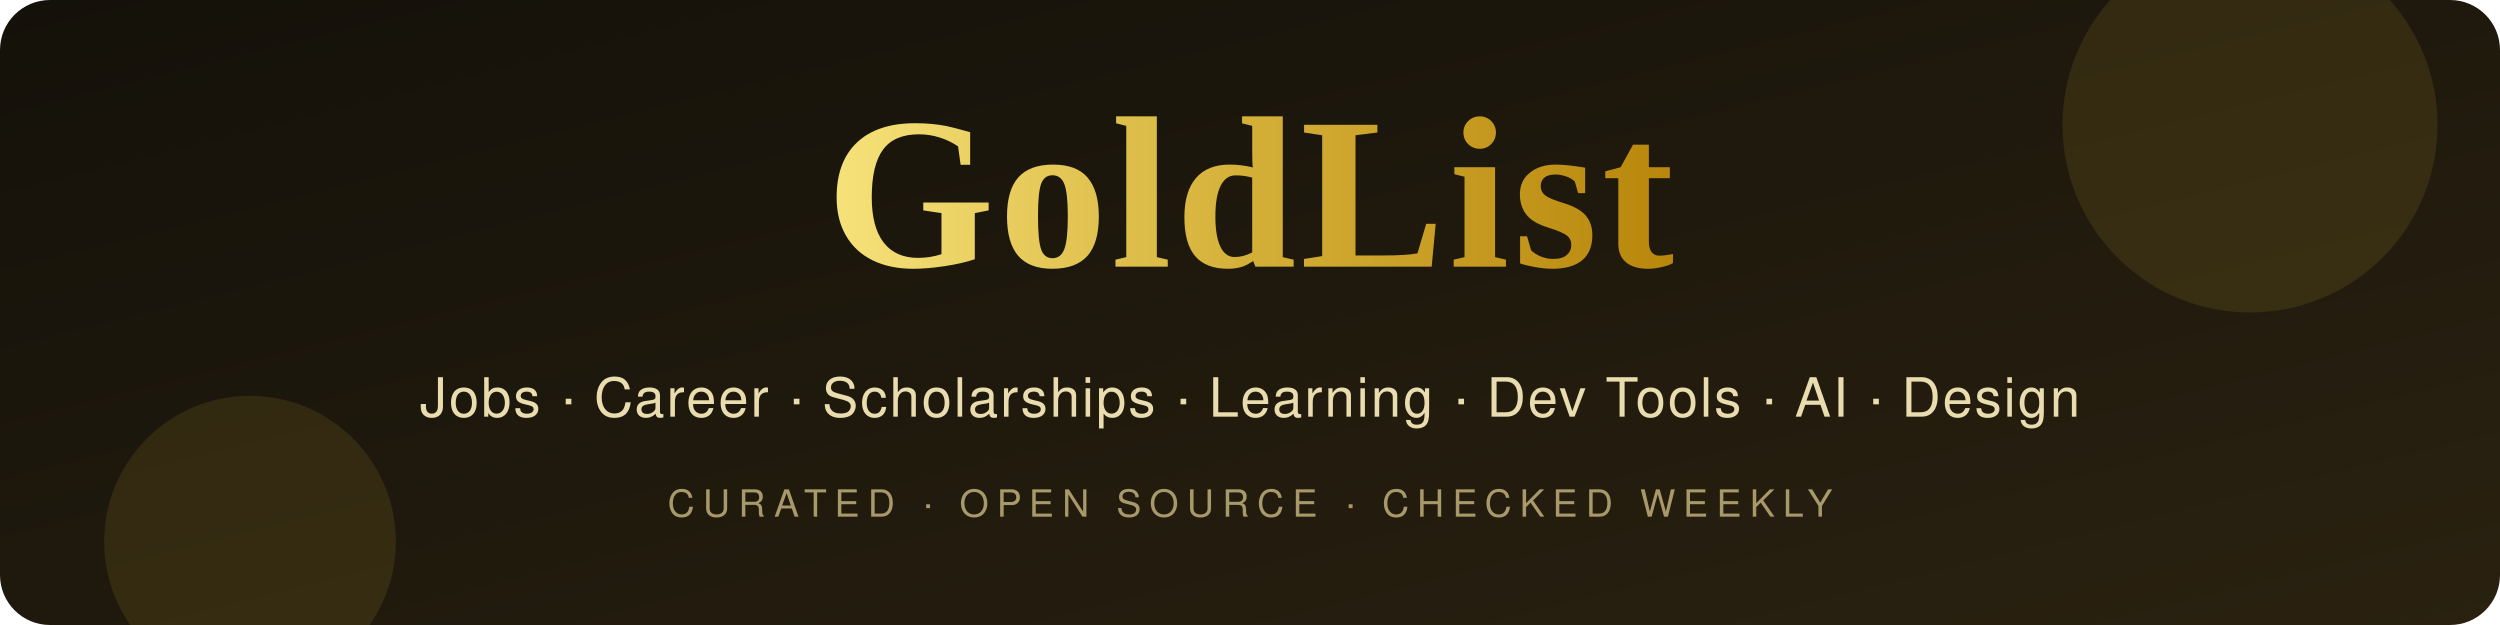
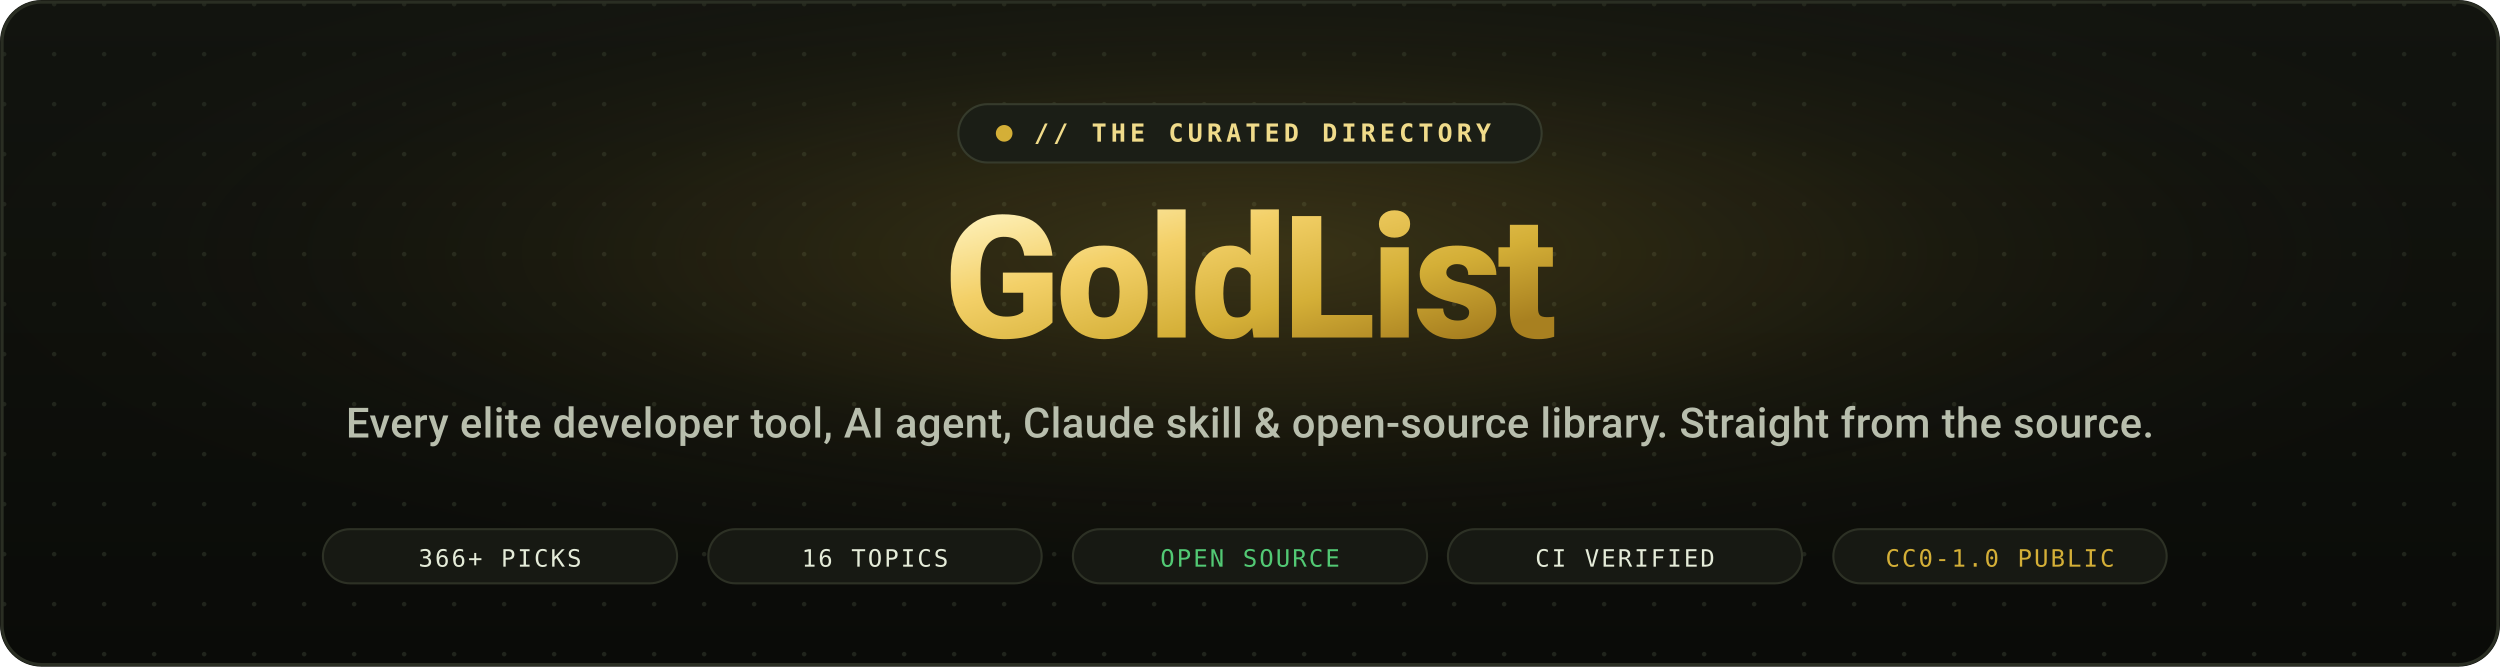
- <svg xmlns="http://www.w3.org/2000/svg" viewBox="0 0 1200 300" role="img" aria-labelledby="title desc">
+ <svg xmlns="http://www.w3.org/2000/svg" viewBox="0 0 1200 320" role="img" aria-labelledby="title desc">
  <defs>
-     <linearGradient id="bg" x1="0" y1="0" x2="1" y2="1">
-       <stop offset="0" stop-color="#14110a" />
-       <stop offset="1" stop-color="#2a2110" />
+     <linearGradient id="bg" x1="0" y1="0" x2="0" y2="1">
+       <stop offset="0%" stop-color="#12140f" />
+       <stop offset="100%" stop-color="#0a0b08" />
    </linearGradient>
-     <linearGradient id="gold" x1="0" y1="0" x2="1" y2="0">
-       <stop offset="0" stop-color="#f6e27a" />
-       <stop offset="0.5" stop-color="#d4af37" />
-       <stop offset="1" stop-color="#b8860b" />
+     <radialGradient id="ambient-glow" cx="50%" cy="38%" r="55%">
+       <stop offset="0%" stop-color="#d4af37" stop-opacity="0.22" />
+       <stop offset="50%" stop-color="#d4af37" stop-opacity="0.06" />
+       <stop offset="100%" stop-color="#0d0e0b" stop-opacity="0" />
+     </radialGradient>
+     <linearGradient id="gold-text" x1="0%" y1="0%" x2="100%" y2="80%">
+       <stop offset="0%" stop-color="#fff4c2" />
+       <stop offset="35%" stop-color="#f3d068" />
+       <stop offset="70%" stop-color="#d4af37" />
+       <stop offset="100%" stop-color="#a88020" />
    </linearGradient>
+     <linearGradient id="pill-border" x1="0%" y1="0%" x2="100%" y2="0%">
+       <stop offset="0%" stop-color="#34382c" />
+       <stop offset="50%" stop-color="#4a4f3d" />
+       <stop offset="100%" stop-color="#34382c" />
+     </linearGradient>
+     <pattern id="dot-grid" width="24" height="24" patternUnits="userSpaceOnUse">
+       <circle cx="2" cy="2" r="1.1" fill="#262a20" opacity="0.8" />
+     </pattern>
  </defs>
-   <rect width="1200" height="300" rx="24" fill="url(#bg)" />
-   <g fill="#d4af37" opacity="0.12">
-     <circle cx="1080" cy="60" r="90" />
-     <circle cx="120" cy="260" r="70" />
+   <rect width="1200" height="320" rx="20" fill="url(#bg)" />
+   <rect width="1200" height="320" rx="20" fill="url(#dot-grid)" />
+   <rect width="1200" height="320" rx="20" fill="url(#ambient-glow)" />
+   <rect width="1198" height="318" x="1" y="1" rx="19" fill="none" stroke="#2a2e23" stroke-width="1.5" />
+   <g transform="translate(600, 68)" text-anchor="middle">
+     <rect x="-140" y="-18" width="280" height="28" rx="14" fill="#1b1e16" stroke="#363b2c" stroke-width="1" />
+     <circle cx="-118" cy="-4" r="4" fill="#d4af37" />
+     <text x="6" y="0" text-anchor="middle" font-family="'JetBrains Mono', 'SF Mono', Consolas, Menlo, monospace" font-size="12" font-weight="600" fill="#f0db8a" letter-spacing="2">// THE CURATED DIRECTORY</text>
  </g>
-   <g transform="translate(600 128)" text-anchor="middle" font-family="Georgia, 'Times New Roman', serif">
-     <text font-size="104" font-weight="700" fill="url(#gold)" letter-spacing="2">GoldList</text>
+   <g transform="translate(600, 162)" text-anchor="middle">
+     <text font-family="'Plus Jakarta Sans', -apple-system, BlinkMacSystemFont, 'Segoe UI', Roboto, sans-serif" font-size="82" font-weight="800" fill="url(#gold-text)" letter-spacing="-2">GoldList</text>
  </g>
-   <text x="600" y="200" text-anchor="middle" font-family="-apple-system, 'Segoe UI', Helvetica, Arial, sans-serif" font-size="26" fill="#e9dcae" letter-spacing="1">
-     Jobs · Career · Scholarships · Learning · Dev Tools · AI · Design
+   <text x="600" y="210" text-anchor="middle" font-family="'Plus Jakarta Sans', -apple-system, BlinkMacSystemFont, 'Segoe UI', Roboto, sans-serif" font-size="20" font-weight="500" fill="#b8bead" letter-spacing="0.2">
+     Every elite developer tool, AI agent, Claude skill &amp; open-source library. Straight from the source.
  </text>
-   <text x="600" y="248" text-anchor="middle" font-family="-apple-system, 'Segoe UI', Helvetica, Arial, sans-serif" font-size="18" fill="#a8996a" letter-spacing="4">
-     CURATED · OPEN SOURCE · CHECKED WEEKLY
-   </text>
+   <g transform="translate(600, 268)" text-anchor="middle" font-family="'JetBrains Mono', 'SF Mono', Consolas, monospace" font-size="11.5" font-weight="500">
+     <g transform="translate(-360, 0)">
+       <rect x="-85" y="-14" width="170" height="26" rx="13" fill="#171913" stroke="#2d3125" stroke-width="1" />
+       <text x="0" y="4" fill="#e5ecd9" letter-spacing="1">366+ PICKS</text>
+     </g>
+     <g transform="translate(-180, 0)">
+       <rect x="-80" y="-14" width="160" height="26" rx="13" fill="#171913" stroke="#2d3125" stroke-width="1" />
+       <text x="0" y="4" fill="#e5ecd9" letter-spacing="1">16 TOPICS</text>
+     </g>
+     <g transform="translate(0, 0)">
+       <rect x="-85" y="-14" width="170" height="26" rx="13" fill="#171913" stroke="#2d3125" stroke-width="1" />
+       <text x="0" y="4" fill="#52c974" letter-spacing="1">OPEN SOURCE</text>
+     </g>
+     <g transform="translate(180, 0)">
+       <rect x="-85" y="-14" width="170" height="26" rx="13" fill="#171913" stroke="#2d3125" stroke-width="1" />
+       <text x="0" y="4" fill="#e5ecd9" letter-spacing="1">CI VERIFIED</text>
+     </g>
+     <g transform="translate(360, 0)">
+       <rect x="-80" y="-14" width="160" height="26" rx="13" fill="#171913" stroke="#2d3125" stroke-width="1" />
+       <text x="0" y="4" fill="#d4af37" letter-spacing="1">CC0-1.0 PUBLIC</text>
+     </g>
+   </g>
</svg>
